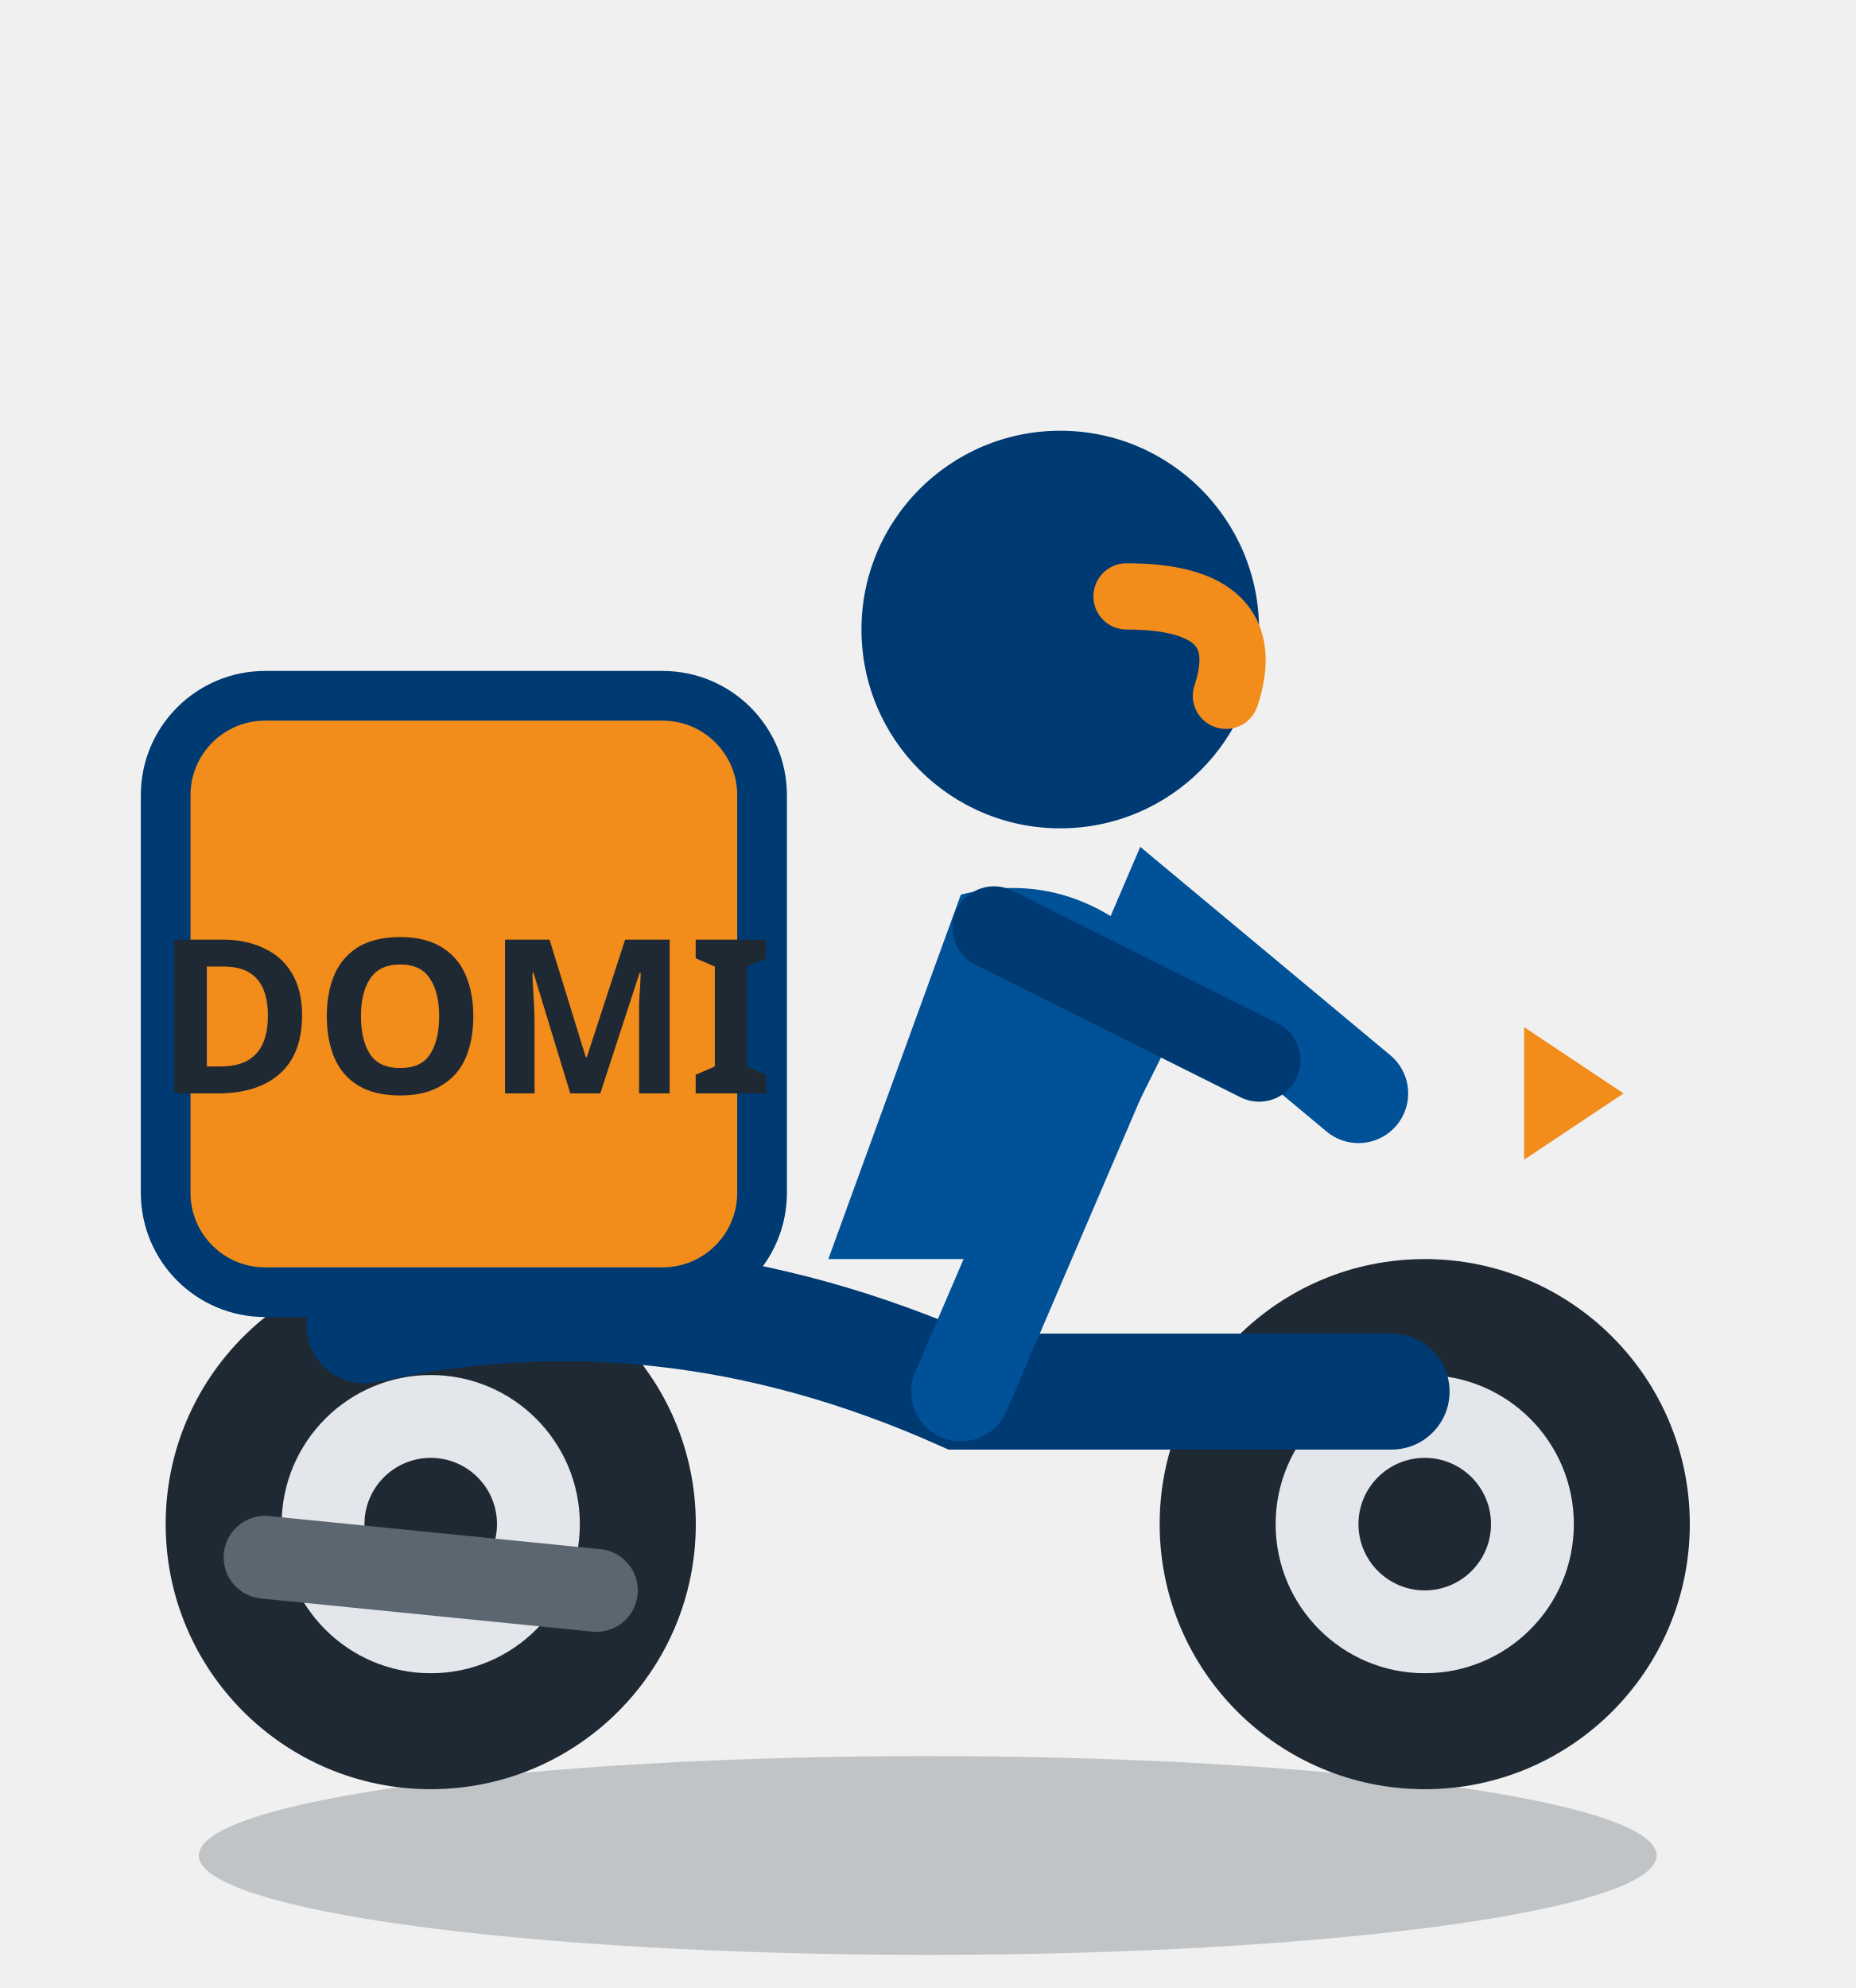
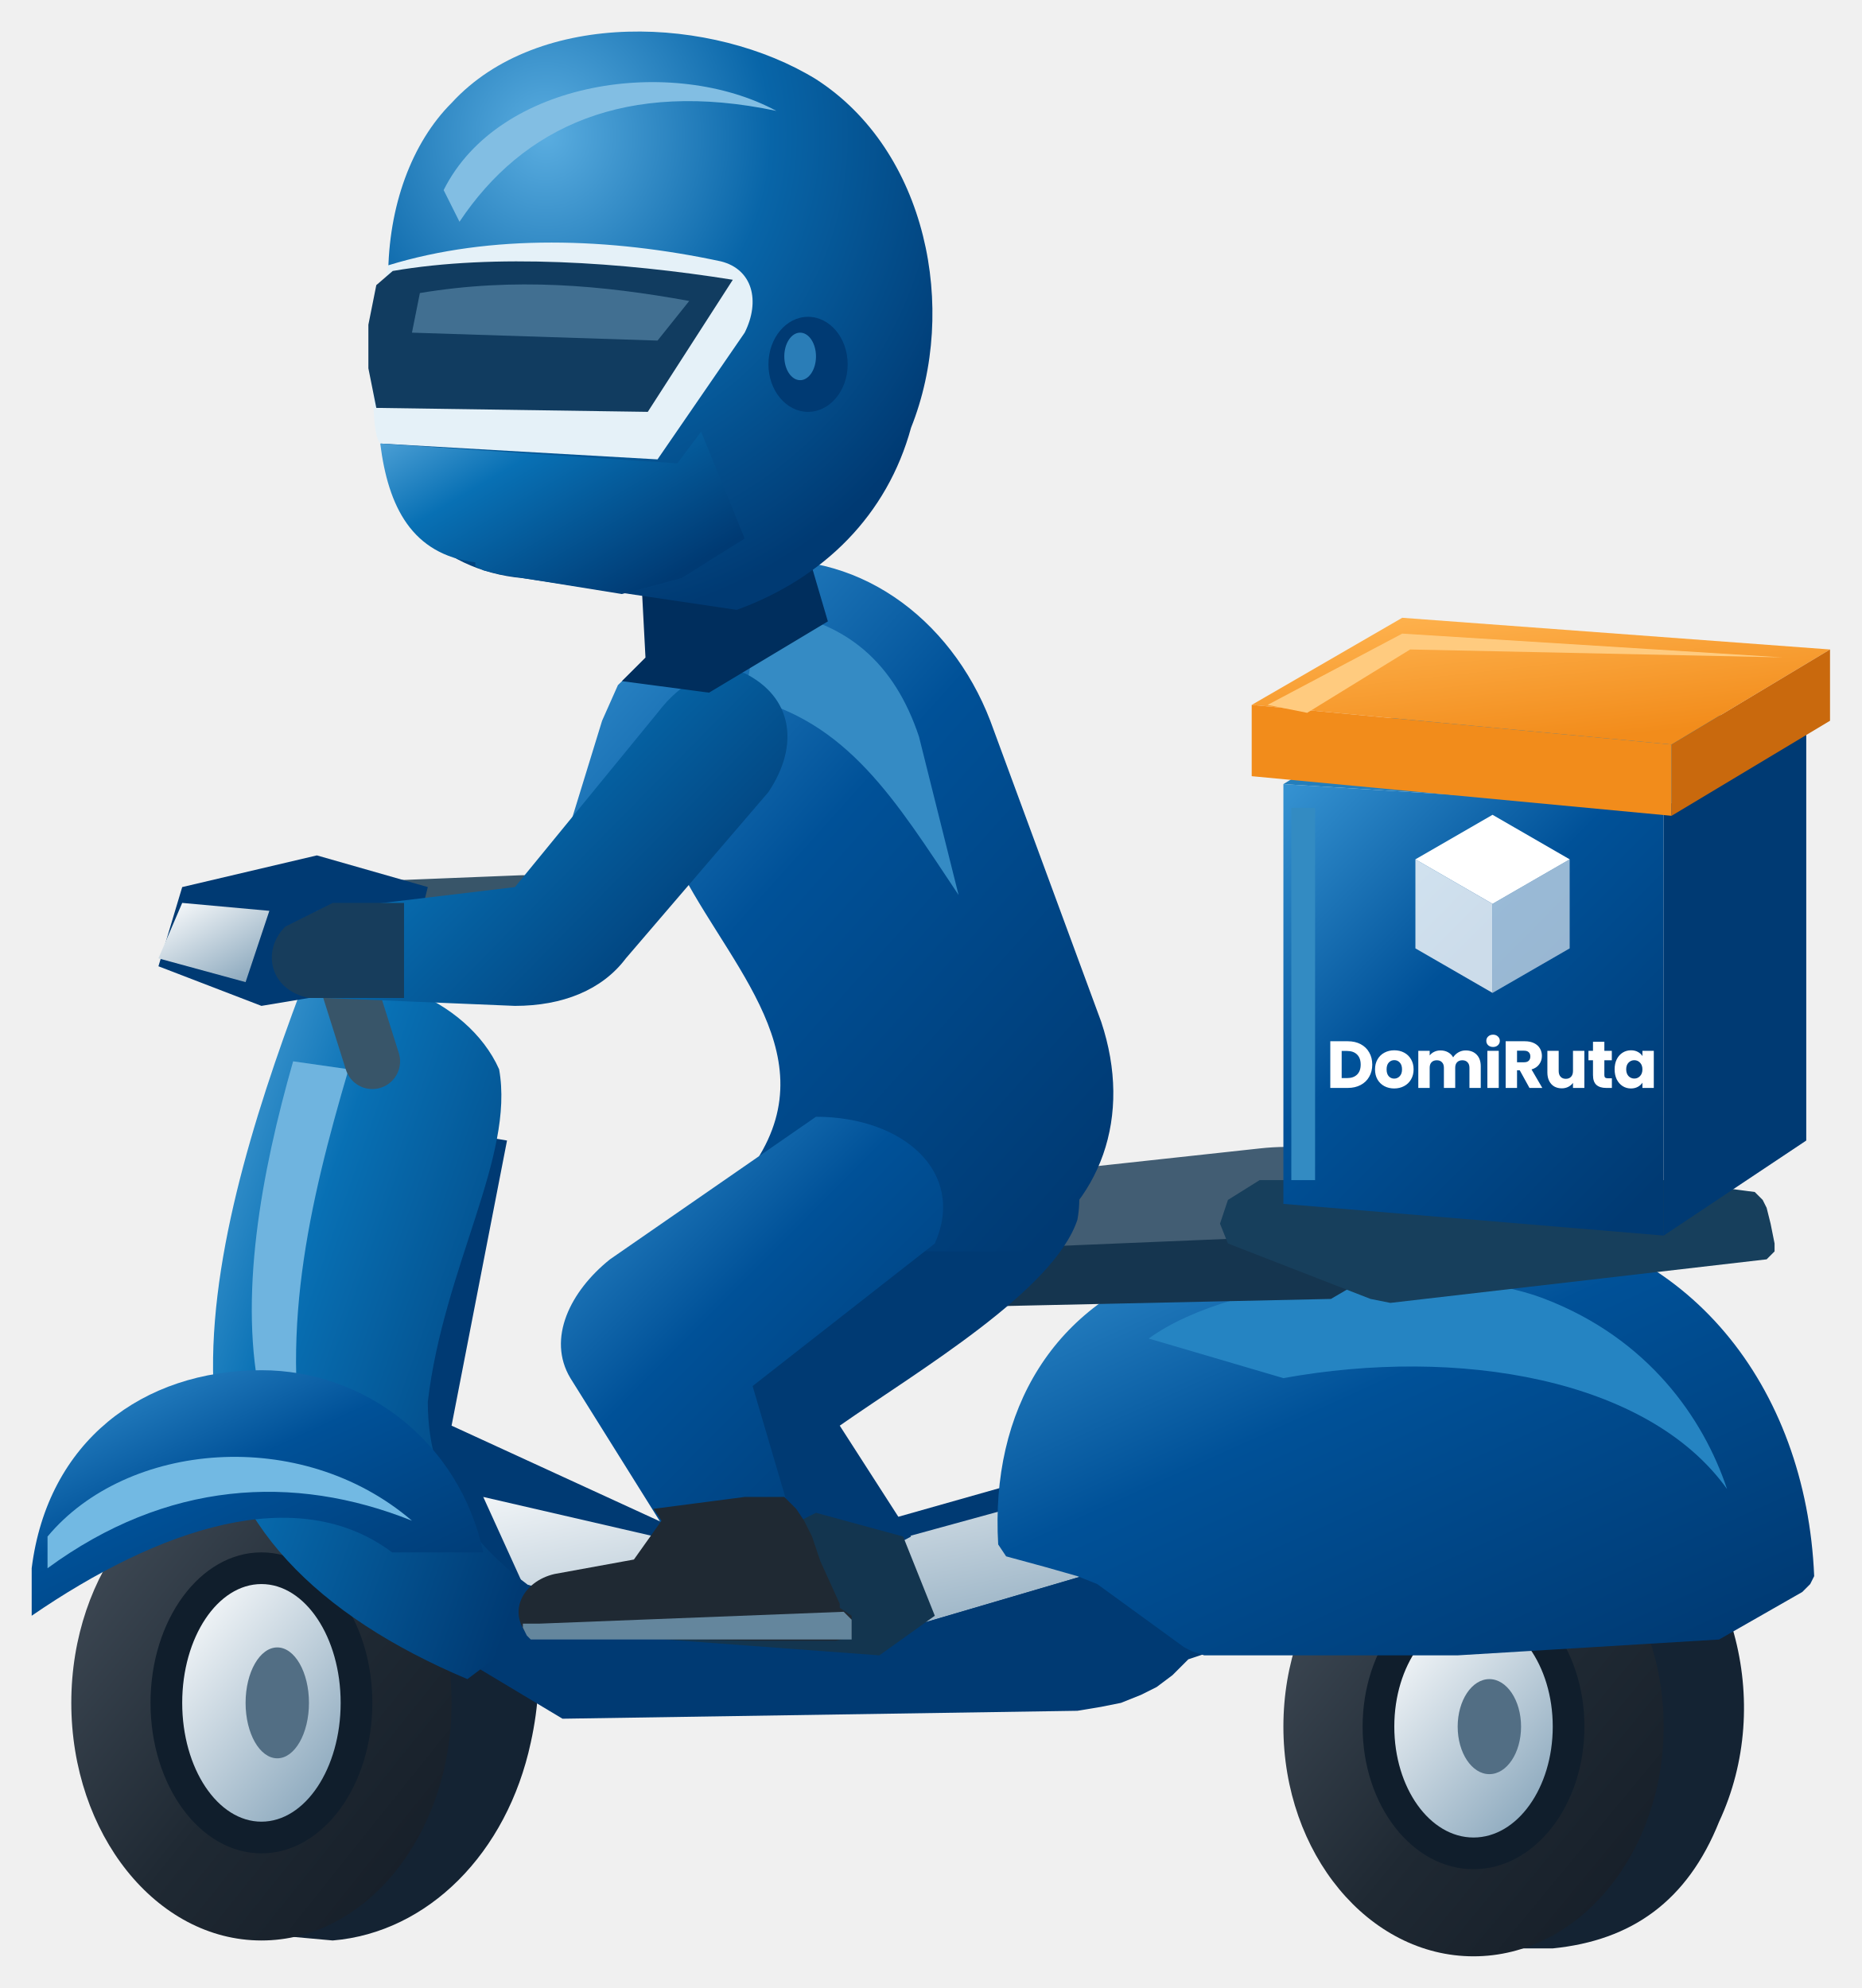
- <svg xmlns="http://www.w3.org/2000/svg" viewBox="0 0 56 60" width="56" height="60">
-   <ellipse cx="28" cy="56" rx="22" ry="3" fill="rgba(31,41,51,0.22)" />
-   <circle cx="13" cy="46" r="8" fill="#1F2933" />
-   <circle cx="13" cy="46" r="4.5" fill="#E3E7EC" />
-   <circle cx="13" cy="46" r="2" fill="#1F2933" />
-   <circle cx="43" cy="46" r="8" fill="#1F2933" />
-   <circle cx="43" cy="46" r="4.5" fill="#E3E7EC" />
-   <circle cx="43" cy="46" r="2" fill="#1F2933" />
-   <path d="M11 40 Q20 38 29 42 L42 42" stroke="#003A73" stroke-width="3.5" fill="none" stroke-linecap="round" />
-   <path d="M29 42 L35 28 L41 33" stroke="#005198" stroke-width="3" fill="none" stroke-linecap="round" />
-   <path d="M18 48 L8 47" stroke="#5B6670" stroke-width="2.5" stroke-linecap="round" />
-   <polygon points="46,31 49,33 46,35" fill="#F28C1B" />
-   <rect x="5" y="21" width="18" height="18" rx="3" fill="#F28C1B" stroke="#003A73" stroke-width="1.5" />
-   <text x="14" y="33" font-family="'Poppins', sans-serif" font-weight="700" font-size="6.5" fill="#1F2933" text-anchor="middle">DOMI</text>
-   <path d="M25 38 L29 27 Q33 26 36 30 L32 38 Z" fill="#005198" />
-   <path d="M30 28 L38 32" stroke="#003A73" stroke-width="2.5" stroke-linecap="round" />
-   <circle cx="32" cy="19" r="6" fill="#003A73" />
-   <path d="M34 18 Q38 18 37 21" stroke="#F28C1B" stroke-width="2" fill="none" stroke-linecap="round" />
+ <svg xmlns="http://www.w3.org/2000/svg" width="235" height="251" viewBox="45 31 235 251" fill="none">
+   <path d="M65 232C66 217 77 207 91 210C108 214 116 233 112 251C109 265 99 275 87 276L76 275L65 232Z" fill="#142333" />
+   <path d="M78 276C91.255 276 102 262.569 102 246C102 229.431 91.255 216 78 216C64.745 216 54 229.431 54 246C54 262.569 64.745 276 78 276Z" fill="url(#paint0_linear_75_39)" />
+   <path d="M78 265C85.732 265 92 256.493 92 246C92 235.507 85.732 227 78 227C70.268 227 64 235.507 64 246C64 256.493 70.268 265 78 265Z" fill="#101E2C" />
+   <path d="M78 261C83.523 261 88 254.284 88 246C88 237.716 83.523 231 78 231C72.477 231 68 237.716 68 246C68 254.284 72.477 261 78 261Z" fill="url(#paint1_linear_75_39)" />
+   <path d="M80 253C82.209 253 84 249.866 84 246C84 242.134 82.209 239 80 239C77.791 239 76 242.134 76 246C76 249.866 77.791 253 80 253Z" fill="#526E84" />
+   <path d="M221 229C226 216 239 211 250 218C264 227 269 246 262 261C258 271 251 276 241 277H230L221 229Z" fill="#142333" />
+   <path d="M231 278C244.255 278 255 265.016 255 249C255 232.984 244.255 220 231 220C217.745 220 207 232.984 207 249C207 265.016 217.745 278 231 278Z" fill="url(#paint2_linear_75_39)" />
+   <path d="M231 267C238.732 267 245 258.941 245 249C245 239.059 238.732 231 231 231C223.268 231 217 239.059 217 249C217 258.941 223.268 267 231 267Z" fill="#101E2C" />
+   <path d="M231 263C236.523 263 241 256.732 241 249C241 241.268 236.523 235 231 235C225.477 235 221 241.268 221 249C221 256.732 225.477 263 231 263Z" fill="url(#paint3_linear_75_39)" />
+   <path d="M233 255C235.209 255 237 252.314 237 249C237 245.686 235.209 243 233 243C230.791 243 229 245.686 229 249C229 252.314 230.791 255 233 255Z" fill="#526E84" />
+   <path d="M91 172L109 175L102 211L139 228L199 211L222 229L198 239.5L195 240.5L193 242.5L191 244L189 245L186.5 246L184 246.5L181 247L116 248L86 230L91 172Z" fill="#003A73" />
+   <path d="M106 220L145 229L196 215L202 224L151 239L111 231L106 220Z" fill="url(#paint4_linear_75_39)" />
+   <path d="M111 231L151 239L202 224L201 232L151 247L111 239V231Z" fill="#003A73" />
+   <path d="M171 226C170 209 178 195.5 194 190.5L212.5 187.5L235 185C258 187 273 206 274 230L273.5 231L273 231.5L272.5 232L262 238L229 240H197L195.5 239.5L194.5 239L183.5 231L181 230L177 228.863L172 227.5L171 226L192 222.5L204 240H197C190 232 180 228 171 226Z" fill="url(#paint5_linear_75_39)" />
+   <path d="M190 200C201 192 227 190 240 195C253 200 260 210 263 219C253 205 229 201 207 205L190 200Z" fill="#2584C2" />
+   <path d="M219 218H249ZM218 225H250Z" fill="#003A73" />
+   <path d="M83 156C91 152 104 157 108 166C110 177 101 191 99 208C99 220 106 228 116 234L104 243C85 235 73 223 72 207C71 191 77 172 83 156Z" fill="url(#paint6_linear_75_39)" />
+   <path d="M82 165C78 179 75 195 78 208C79 212 81 215 84 218C80 200 84 183 89 166L82 165Z" fill="#6FB4DF" />
+   <path d="M49 229C51 213 63 204 78 204C91 204 103 213 106 227H94.5C82.5 218 65 224 49 235V229Z" fill="url(#paint7_linear_75_39)" />
+   <path d="M51 225C61 213 83 211 97 223C82 217 66 218 51 229V225Z" fill="#72B9E3" />
+   <path d="M158 181L210 178C218 178 225 182 225 188L213 195L167 196C158 194 153 187 158 181Z" fill="#15354F" />
+   <path d="M158 181L204 176C213 175 220 178 223 182L210 187L162 189C156 188 153 184 158 181Z" fill="#425D73" />
+   <path d="M92 165L86 146L111 145" stroke-width="7" stroke-linecap="round" stroke="#385569" />
+   <path d="M68 143L85 139L99 143L96 155L78 158L65 153L68 143Z" fill="#003A73" />
+   <path d="M68 145L79 146L76 155L65 152L68 145Z" fill="url(#paint8_linear_75_39)" />
+   <path d="M160 171C172 169 183 174 181 185C178 194 161 204 151 211L160 225L147 232L128 211C124 205 128 199 134 195L152 181L160 171Z" fill="#003A73" />
+   <path d="M159 225L148 222L134 229C128 231 126 235 129 238L156 240L163 235L159 225Z" fill="#13354F" />
+   <path d="M139 102C153 100 165 109 170 122L184 160C188 172 184 183 174 189H145L139 183L140.5 177.5C149.5 163.5 136 152 130 139L117 135L121 122L123 117.5L139 102Z" fill="url(#paint9_linear_75_39)" />
+   <path d="M141 108C152 109 158 115 161 124L166 144C158 132 152 122 139 119L141 108Z" fill="#358BC4" />
+   <path d="M148 172C159 172 167 179 163 188L140 206L145 223L132 229L117 205C114 200 117 194 122 190L148 172Z" fill="url(#paint10_linear_75_39)" />
+   <path d="M145.5 221.5L144 220L139 220L127.5 221.5L128.5 223L125.018 227.902L114.985 229.732C110.969 230.663 108.901 234.629 111.85 237.679L139.846 238.156L150.5 238.156L152.5 237.679L152.5 235L151 234L151 233.5L148.559 228.13L147.5 225L146.5 223L145.5 221.5Z" fill="#1F2933" />
+   <path d="M151.5 234.5L113 236H111V236.5L111.5 237.5L112 238H140H152.5V236V235.5L152 235L151.5 234.5Z" fill="#64869D" />
+   <path d="M139 116C145 119 146 125 142 131L124 152C121 156 116 158 110 158L86 157L85 146L110 143L128 121C131 117 135 115 139 116Z" fill="url(#paint11_linear_75_39)" />
+   <path d="M87 145H96V157H84C79 156 78 151 81 148L87 145Z" fill="#173D5C" />
+   <path d="M125.5 95.454L144.5 92.454L149.5 109.454L134.5 118.454L123.5 117L126.5 114L126.5 114.454L125.5 95.454Z" fill="#002E5D" />
+   <path d="M102 44C113 32 135 33 148 41C162 50 166 70 160 85C157 96 149 104 138 108L111 104C100 103 93 95 93 85L94 66C94 57 97 49 102 44Z" fill="url(#paint12_radial_75_39)" />
+   <path d="M101 55C108 41 130 38 143 45C124 41 111 47 103 59L101 55Z" fill="#82BEE3" />
+   <path d="M94 64.5C107 60.5 122 61 136 64C140 65 141 69 139 73L128 89L93 87C91.5 85.5 92 72.5 94 64.5Z" fill="#E5F1F8" />
+   <path d="M94.573 65.212C107.451 62.989 123.549 64.1 137.5 66.324L126.768 83L92.5 82.5L91.5 77.5V72L92.5 67L94.573 65.212Z" fill="#113C60" />
+   <path d="M98 68C110 66 121 67 132 69L128 74L97 73L98 68Z" fill="#416F91" />
+   <path d="M92.998 87L130.5 89.5L133.5 85.5L138.998 99L130.998 104L123.5 106L107.997 103.5L106 103L105 102.5V102C97 101 93.998 95 92.998 87Z" fill="url(#paint13_linear_75_39)" />
+   <path d="M147 83C149.761 83 152 80.314 152 77C152 73.686 149.761 71 147 71C144.239 71 142 73.686 142 77C142 80.314 144.239 83 147 83Z" fill="#003A73" />
+   <path d="M146 79C147.105 79 148 77.657 148 76C148 74.343 147.105 73 146 73C144.895 73 144 74.343 144 76C144 77.657 144.895 79 146 79Z" fill="#2A7DB7" />
+   <path d="M204 180H255L266.5 181.5L267.5 182.5L268 183.5L268.5 185.5L269 188V189L268 190L220.5 195.5L218 195L200 188L199 185.5L200 182.5L204 180Z" fill="#173F5C" />
+   <path d="M207 130L255 133V187L207 183V130Z" fill="url(#paint14_linear_75_39)" />
+   <path d="M255 133L273 122V175L255 187V133Z" fill="#003A73" />
+   <path d="M207 130L225 119L273 122L255 133L207 130Z" fill="#247EBB" />
+   <path d="M203 120L222 109L276 113L256 125L203 120Z" fill="url(#paint15_linear_75_39)" />
+   <path d="M203 120L256 125V134L203 129V120Z" fill="#F28C1B" />
+   <path d="M256 125L276 113V122L256 134V125Z" fill="#C9690D" />
+   <path d="M205 120L222 111L270 114L223 113L210 121L205 120Z" fill="#FFCB7F" />
+   <path d="M208 133H211V180H208V133Z" fill="#338BC2" />
+   <path d="M223.664 139.497L233.4 133.875L243.137 139.497L233.4 145.118L223.664 139.497Z" fill="white" />
+   <path d="M223.664 139.497L233.4 145.118V156.361L223.664 150.74V139.497Z" fill="white" fill-opacity="0.8" />
+   <path d="M233.4 145.118L243.137 139.497V150.74L233.4 156.361V145.118Z" fill="white" fill-opacity="0.6" />
+   <path d="M215.128 162.466C215.749 162.466 216.292 162.589 216.757 162.836C217.221 163.082 217.58 163.429 217.831 163.877C218.089 164.319 218.218 164.831 218.218 165.413C218.218 165.989 218.089 166.501 217.831 166.949C217.58 167.397 217.219 167.744 216.748 167.99C216.284 168.236 215.744 168.359 215.128 168.359H212.92V162.466H215.128ZM215.036 167.117C215.579 167.117 216.001 166.969 216.304 166.672C216.606 166.375 216.757 165.956 216.757 165.413C216.757 164.87 216.606 164.447 216.304 164.145C216.001 163.843 215.579 163.692 215.036 163.692H214.356V167.117H215.036ZM220.984 168.427C220.525 168.427 220.111 168.329 219.742 168.133C219.378 167.937 219.09 167.657 218.877 167.293C218.67 166.93 218.566 166.504 218.566 166.017C218.566 165.536 218.673 165.113 218.885 164.75C219.098 164.38 219.389 164.098 219.759 163.902C220.128 163.706 220.542 163.608 221.001 163.608C221.46 163.608 221.874 163.706 222.243 163.902C222.613 164.098 222.904 164.38 223.117 164.75C223.329 165.113 223.436 165.536 223.436 166.017C223.436 166.499 223.326 166.924 223.108 167.293C222.895 167.657 222.602 167.937 222.227 168.133C221.857 168.329 221.443 168.427 220.984 168.427ZM220.984 167.184C221.258 167.184 221.491 167.083 221.681 166.882C221.877 166.681 221.975 166.392 221.975 166.017C221.975 165.642 221.88 165.354 221.689 165.153C221.505 164.951 221.275 164.85 221.001 164.85C220.721 164.85 220.489 164.951 220.304 165.153C220.12 165.349 220.027 165.637 220.027 166.017C220.027 166.392 220.117 166.681 220.296 166.882C220.481 167.083 220.71 167.184 220.984 167.184ZM230.006 163.625C230.588 163.625 231.05 163.801 231.392 164.154C231.738 164.506 231.912 164.996 231.912 165.623V168.359H230.485V165.816C230.485 165.514 230.404 165.281 230.241 165.119C230.085 164.951 229.866 164.867 229.587 164.867C229.307 164.867 229.086 164.951 228.923 165.119C228.767 165.281 228.688 165.514 228.688 165.816V168.359H227.261V165.816C227.261 165.514 227.18 165.281 227.018 165.119C226.861 164.951 226.643 164.867 226.363 164.867C226.083 164.867 225.862 164.951 225.7 165.119C225.543 165.281 225.465 165.514 225.465 165.816V168.359H224.029V163.675H225.465V164.263C225.61 164.067 225.801 163.913 226.036 163.801C226.271 163.684 226.536 163.625 226.833 163.625C227.186 163.625 227.499 163.7 227.773 163.851C228.053 164.003 228.271 164.218 228.428 164.498C228.59 164.24 228.811 164.031 229.091 163.868C229.371 163.706 229.676 163.625 230.006 163.625ZM233.47 163.188C233.218 163.188 233.011 163.115 232.849 162.97C232.692 162.819 232.614 162.634 232.614 162.416C232.614 162.192 232.692 162.007 232.849 161.862C233.011 161.711 233.218 161.635 233.47 161.635C233.716 161.635 233.918 161.711 234.074 161.862C234.237 162.007 234.318 162.192 234.318 162.416C234.318 162.634 234.237 162.819 234.074 162.97C233.918 163.115 233.716 163.188 233.47 163.188ZM234.184 163.675V168.359H232.748V163.675H234.184ZM238.061 168.359L236.836 166.135H236.492V168.359H235.056V162.466H237.465C237.93 162.466 238.324 162.547 238.649 162.71C238.979 162.872 239.225 163.096 239.388 163.381C239.55 163.661 239.631 163.975 239.631 164.322C239.631 164.713 239.519 165.063 239.295 165.371C239.077 165.679 238.753 165.897 238.322 166.026L239.682 168.359H238.061ZM236.492 165.119H237.381C237.644 165.119 237.84 165.055 237.969 164.926C238.103 164.797 238.171 164.615 238.171 164.38C238.171 164.156 238.103 163.98 237.969 163.851C237.84 163.723 237.644 163.658 237.381 163.658H236.492V165.119ZM244.99 163.675V168.359H243.555V167.721C243.409 167.929 243.21 168.096 242.958 168.225C242.712 168.348 242.438 168.41 242.136 168.41C241.778 168.41 241.461 168.331 241.187 168.175C240.913 168.012 240.7 167.78 240.549 167.478C240.398 167.176 240.322 166.82 240.322 166.412V163.675H241.75V166.219C241.75 166.532 241.831 166.776 241.993 166.949C242.155 167.123 242.374 167.209 242.648 167.209C242.928 167.209 243.149 167.123 243.311 166.949C243.473 166.776 243.555 166.532 243.555 166.219V163.675H244.99ZM248.464 167.142V168.359H247.734C247.213 168.359 246.807 168.234 246.516 167.982C246.225 167.724 246.08 167.307 246.08 166.731V164.867H245.509V163.675H246.08V162.533H247.515V163.675H248.456V164.867H247.515V166.748C247.515 166.888 247.549 166.988 247.616 167.05C247.683 167.111 247.795 167.142 247.952 167.142H248.464ZM248.81 166.009C248.81 165.528 248.9 165.105 249.079 164.741C249.264 164.378 249.513 164.098 249.826 163.902C250.14 163.706 250.489 163.608 250.876 163.608C251.206 163.608 251.494 163.675 251.74 163.809C251.992 163.944 252.185 164.12 252.319 164.338V163.675H253.755V168.359H252.319V167.696C252.18 167.915 251.984 168.091 251.732 168.225C251.486 168.359 251.197 168.427 250.867 168.427C250.487 168.427 250.14 168.329 249.826 168.133C249.513 167.931 249.264 167.649 249.079 167.285C248.9 166.916 248.81 166.49 248.81 166.009ZM252.319 166.017C252.319 165.659 252.219 165.376 252.017 165.169C251.821 164.962 251.581 164.859 251.295 164.859C251.01 164.859 250.766 164.962 250.565 165.169C250.369 165.371 250.271 165.651 250.271 166.009C250.271 166.367 250.369 166.653 250.565 166.865C250.766 167.072 251.01 167.176 251.295 167.176C251.581 167.176 251.821 167.072 252.017 166.865C252.219 166.658 252.319 166.375 252.319 166.017Z" fill="white" />
+   <defs>
+     <linearGradient id="paint0_linear_75_39" x1="54" y1="216" x2="112.537" y2="262.829" gradientUnits="userSpaceOnUse">
+       <stop stop-color="#46515D" />
+       <stop offset="0.55" stop-color="#1F2933" />
+       <stop offset="1" stop-color="#141C26" />
+     </linearGradient>
+     <linearGradient id="paint1_linear_75_39" x1="68" y1="231" x2="92.197" y2="251.164" gradientUnits="userSpaceOnUse">
+       <stop stop-color="white" />
+       <stop offset="1" stop-color="#8BA8BD" />
+     </linearGradient>
+     <linearGradient id="paint2_linear_75_39" x1="207" y1="220" x2="263.977" y2="267.153" gradientUnits="userSpaceOnUse">
+       <stop stop-color="#46515D" />
+       <stop offset="0.55" stop-color="#1F2933" />
+       <stop offset="1" stop-color="#141C26" />
+     </linearGradient>
+     <linearGradient id="paint3_linear_75_39" x1="221" y1="235" x2="243.813" y2="255.369" gradientUnits="userSpaceOnUse">
+       <stop stop-color="white" />
+       <stop offset="1" stop-color="#8BA8BD" />
+     </linearGradient>
+     <linearGradient id="paint4_linear_75_39" x1="106" y1="215" x2="113.569" y2="252.846" gradientUnits="userSpaceOnUse">
+       <stop stop-color="white" />
+       <stop offset="1" stop-color="#8BA8BD" />
+     </linearGradient>
+     <linearGradient id="paint5_linear_75_39" x1="170.931" y1="185" x2="206.57" y2="263.572" gradientUnits="userSpaceOnUse">
+       <stop stop-color="#3693D2" />
+       <stop offset="0.45" stop-color="#005198" />
+       <stop offset="1" stop-color="#003A73" />
+     </linearGradient>
+     <linearGradient id="paint6_linear_75_39" x1="71.89" y1="154.606" x2="130.466" y2="175.067" gradientUnits="userSpaceOnUse">
+       <stop stop-color="#54A5D9" />
+       <stop offset="0.36" stop-color="#0870B4" />
+       <stop offset="1" stop-color="#003A73" />
+     </linearGradient>
+     <linearGradient id="paint7_linear_75_39" x1="49" y1="204" x2="69.338" y2="247.996" gradientUnits="userSpaceOnUse">
+       <stop stop-color="#3693D2" />
+       <stop offset="0.45" stop-color="#005198" />
+       <stop offset="1" stop-color="#003A73" />
+     </linearGradient>
+     <linearGradient id="paint8_linear_75_39" x1="65" y1="145" x2="72.065" y2="157.363" gradientUnits="userSpaceOnUse">
+       <stop stop-color="white" />
+       <stop offset="1" stop-color="#8BA8BD" />
+     </linearGradient>
+     <linearGradient id="paint9_linear_75_39" x1="119" y1="101.722" x2="193.725" y2="168.737" gradientUnits="userSpaceOnUse">
+       <stop stop-color="#3693D2" />
+       <stop offset="0.45" stop-color="#005198" />
+       <stop offset="1" stop-color="#003A73" />
+     </linearGradient>
+     <linearGradient id="paint10_linear_75_39" x1="115.803" y1="172" x2="164.894" y2="220.881" gradientUnits="userSpaceOnUse">
+       <stop stop-color="#3693D2" />
+       <stop offset="0.45" stop-color="#005198" />
+       <stop offset="1" stop-color="#003A73" />
+     </linearGradient>
+     <linearGradient id="paint11_linear_75_39" x1="85" y1="115.745" x2="129.965" y2="159.992" gradientUnits="userSpaceOnUse">
+       <stop stop-color="#54A5D9" />
+       <stop offset="0.36" stop-color="#0870B4" />
+       <stop offset="1" stop-color="#003A73" />
+     </linearGradient>
+     <radialGradient id="paint12_radial_75_39" cx="0" cy="0" r="1" gradientUnits="userSpaceOnUse" gradientTransform="translate(113.91 48.1245) scale(59.245 62.066)">
+       <stop stop-color="#5AADE0" />
+       <stop offset="0.48" stop-color="#0865A8" />
+       <stop offset="1" stop-color="#003A73" />
+     </radialGradient>
+     <linearGradient id="paint13_linear_75_39" x1="95" y1="84" x2="112.701" y2="113.998" gradientUnits="userSpaceOnUse">
+       <stop stop-color="#54A5D9" />
+       <stop offset="0.36" stop-color="#0870B4" />
+       <stop offset="1" stop-color="#003A73" />
+     </linearGradient>
+     <linearGradient id="paint14_linear_75_39" x1="207" y1="130" x2="256.089" y2="178.633" gradientUnits="userSpaceOnUse">
+       <stop stop-color="#3693D2" />
+       <stop offset="0.45" stop-color="#005198" />
+       <stop offset="1" stop-color="#003A73" />
+     </linearGradient>
+     <linearGradient id="paint15_linear_75_39" x1="203" y1="109" x2="205.166" y2="128.763" gradientUnits="userSpaceOnUse">
+       <stop stop-color="#FFB552" />
+       <stop offset="1" stop-color="#F28C1B" />
+     </linearGradient>
+   </defs>
</svg>
